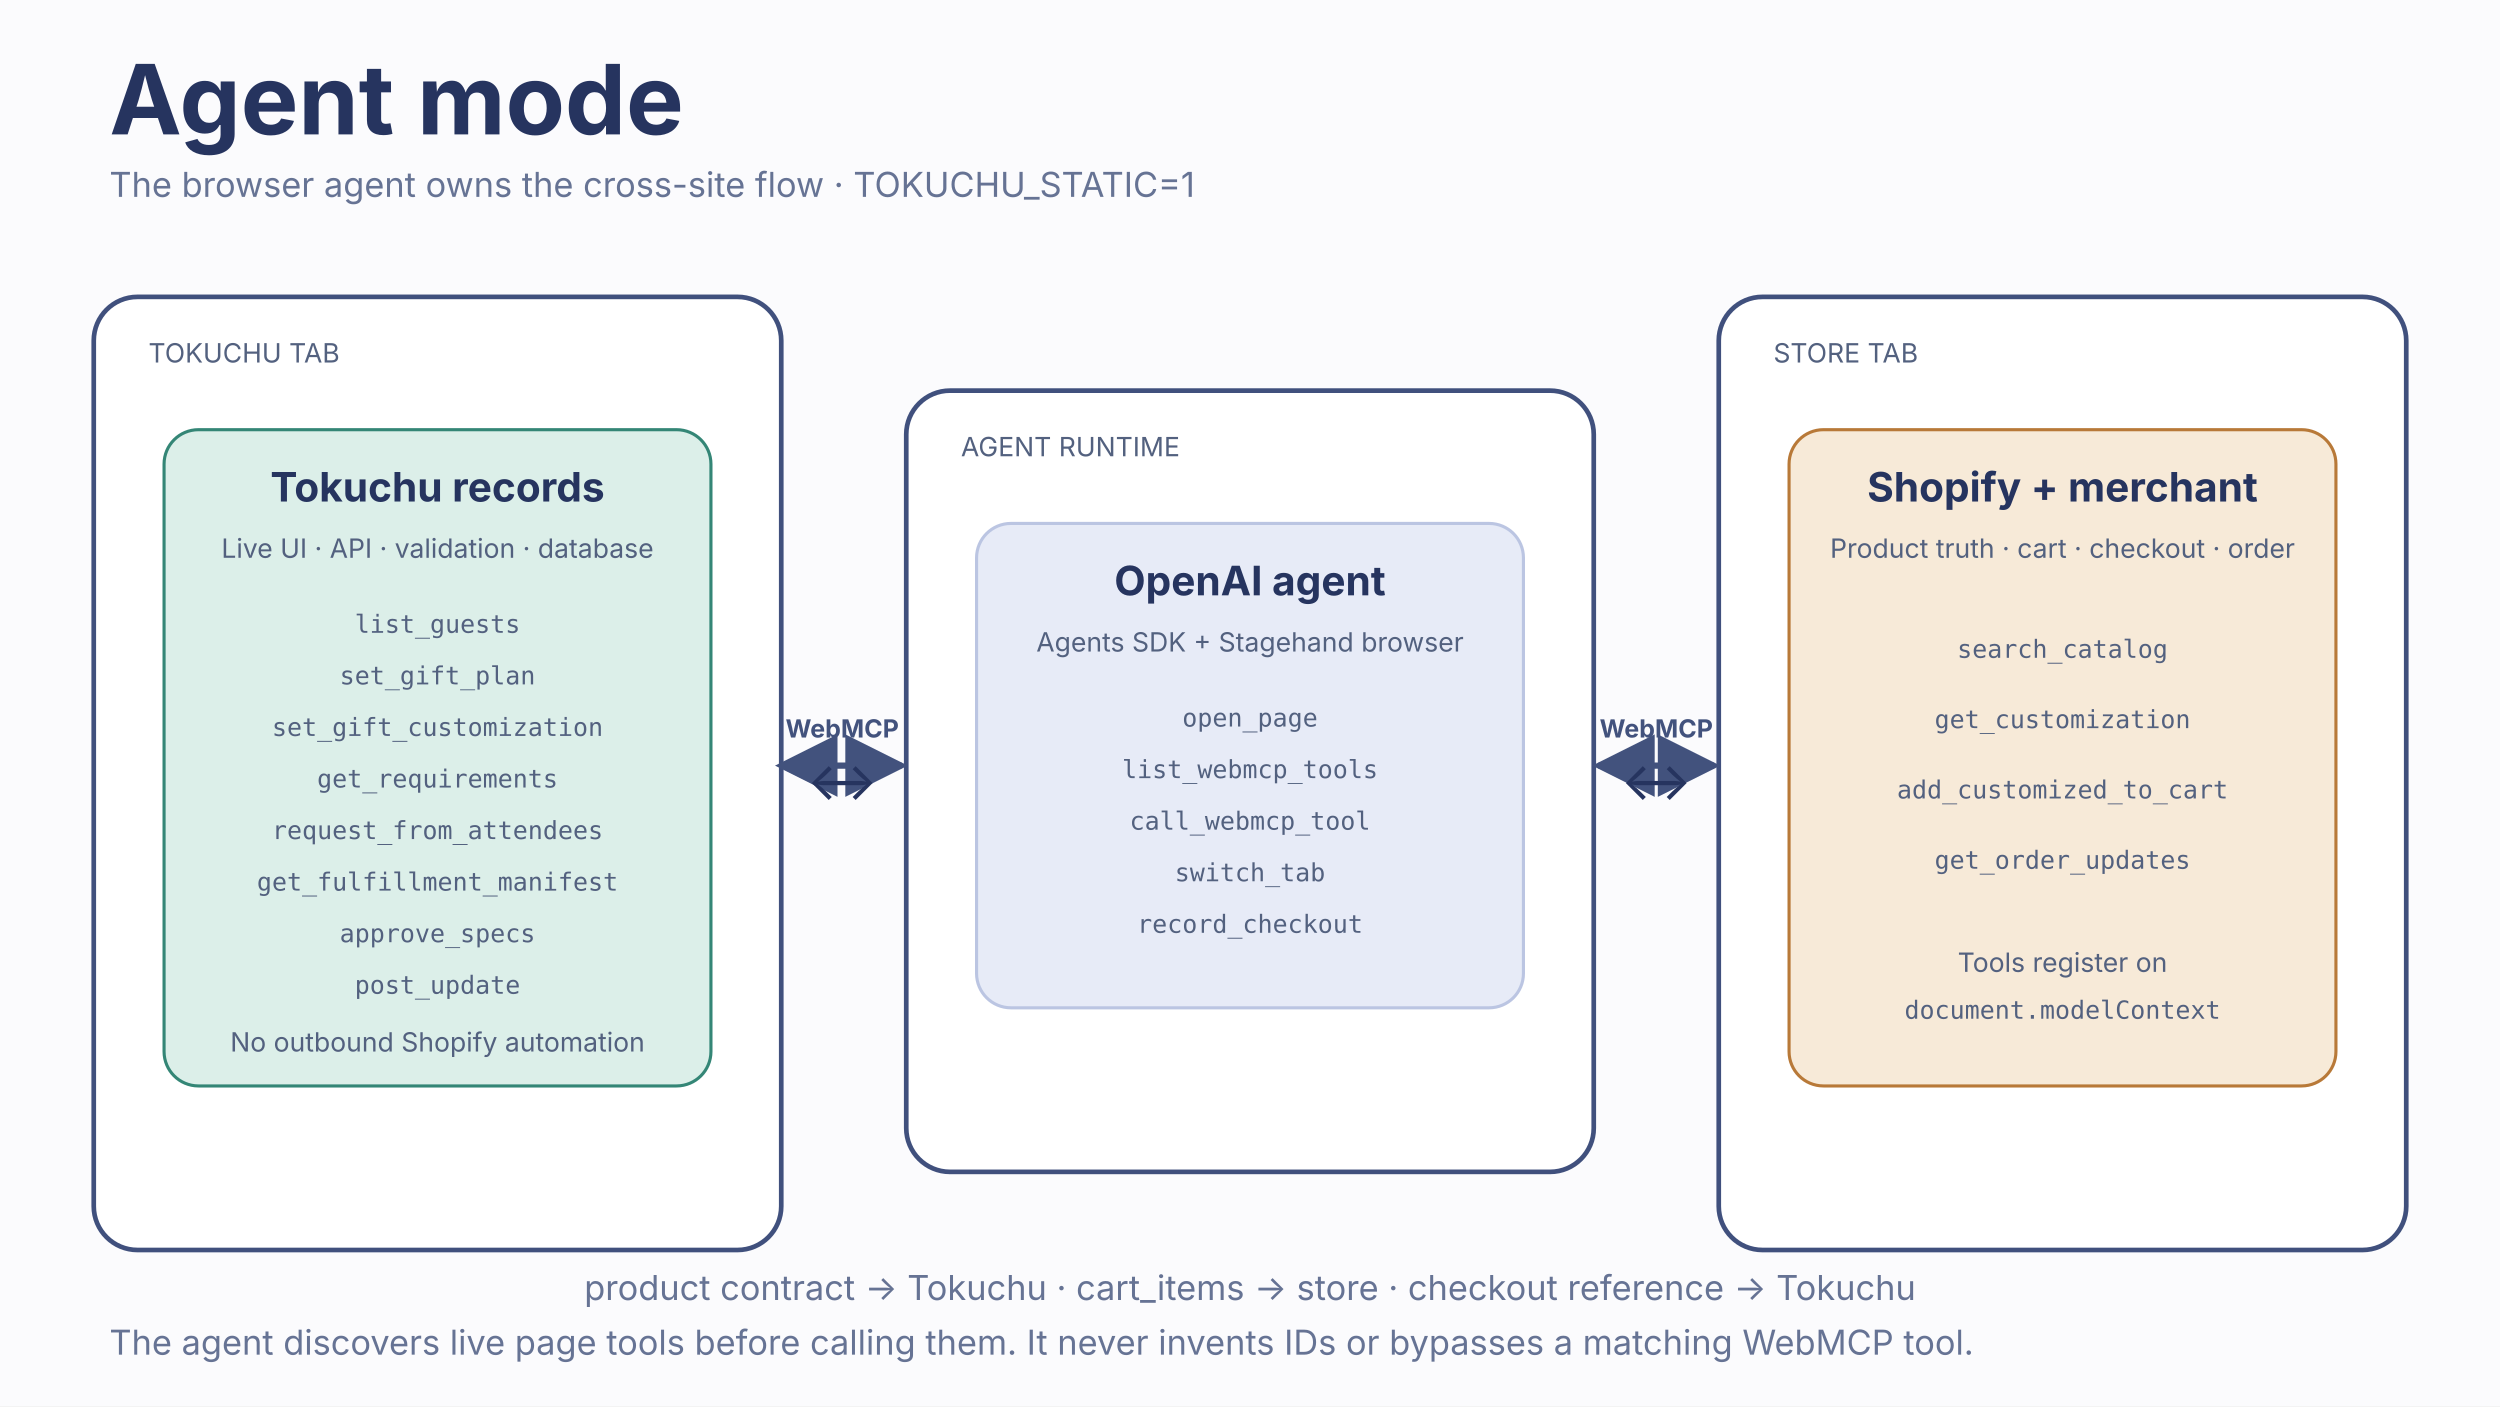
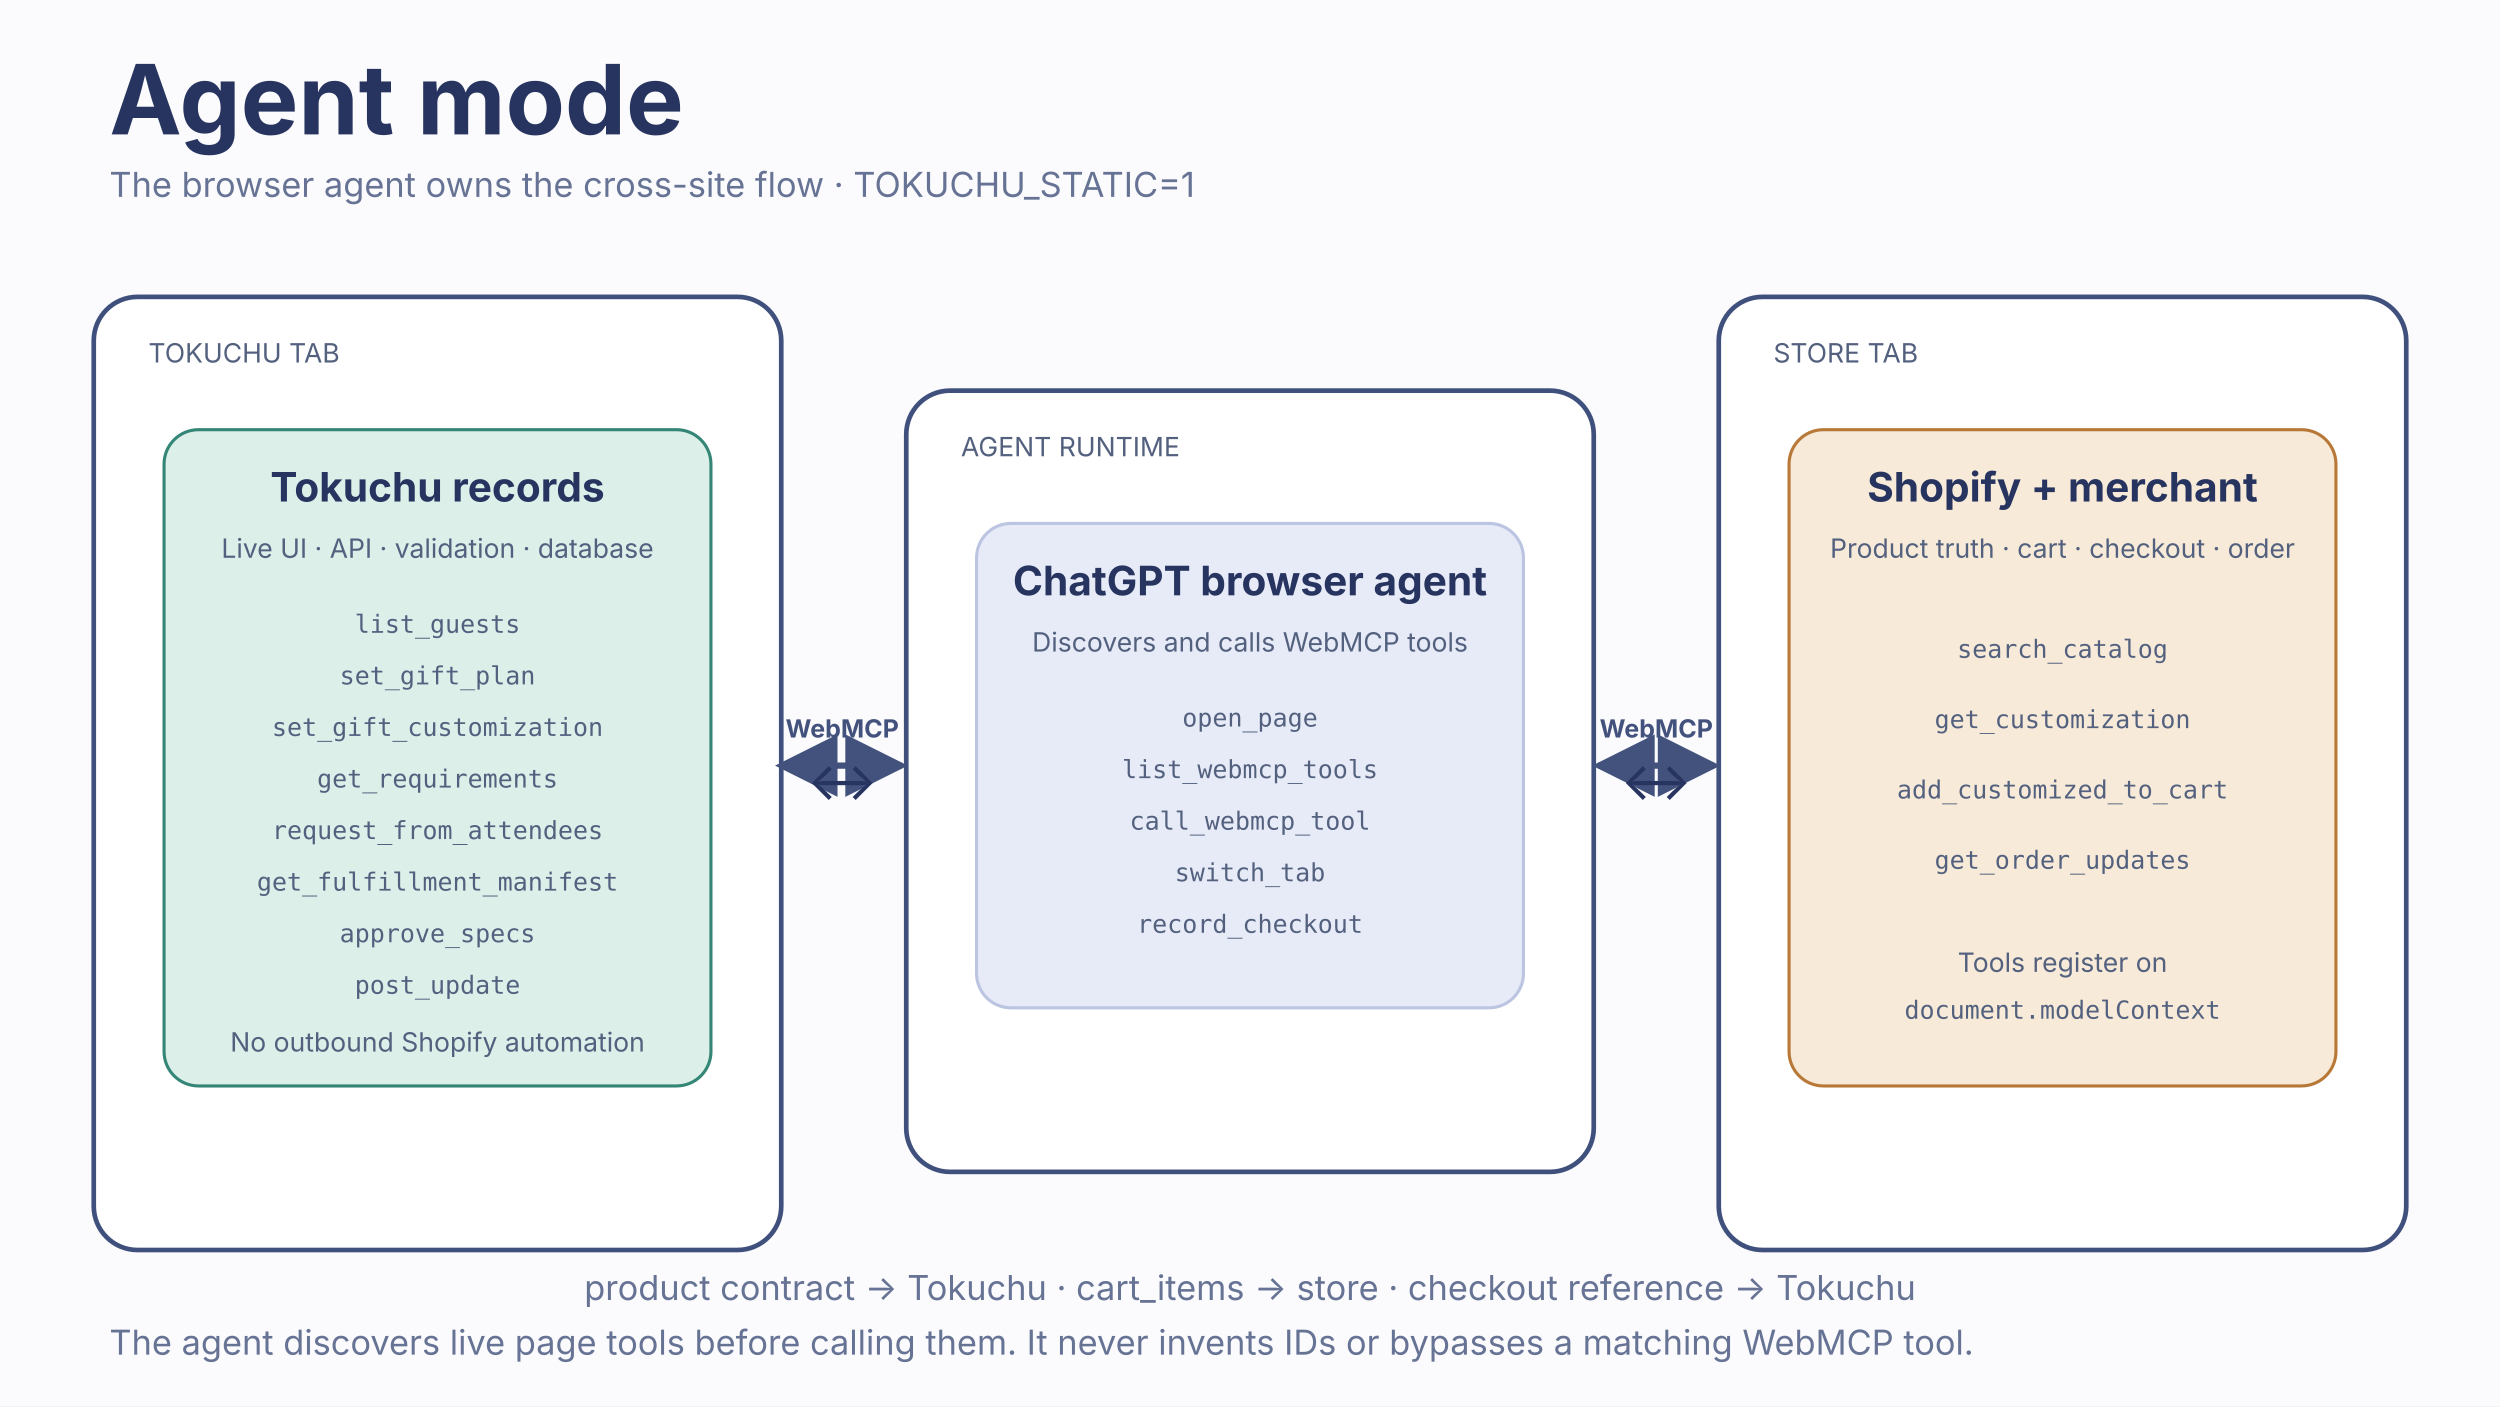
<svg xmlns="http://www.w3.org/2000/svg" width="1600" height="900" viewBox="0 0 1600 900" role="img" aria-labelledby="title desc">
  <defs>
    <marker id="arrow" markerWidth="10" markerHeight="10" refX="9" refY="5" orient="auto">
      <path d="M0 0L10 5L0 10Z" fill="#42527d" />
    </marker>
    <marker id="arrowBack" markerWidth="10" markerHeight="10" refX="1" refY="5" orient="auto">
      <path d="M10 0L0 5L10 10Z" fill="#42527d" />
    </marker>
    <style>text{font-family:Inter,ui-sans-serif,system-ui,sans-serif;fill:#26345f}.title{font-size:62px;font-weight:650}.sub{font-size:22px;fill:#667394}.group{fill:#fff;stroke:#40507d;stroke-width:3}.agent{fill:#e7ebf7;stroke:#bbc5e2;stroke-width:2}.core{fill:#dcefe9;stroke:#348676;stroke-width:2}.store{fill:#f7ead8;stroke:#b87938;stroke-width:2}.name{font-size:26px;font-weight:650}.body{font-size:17px;fill:#53617f}.tool{font:16px ui-monospace,SFMono-Regular,Menlo,monospace;fill:#53617f}.edge{font-size:16px;font-weight:650;fill:#42527d}.line{fill:none;stroke:#42527d;stroke-width:4;marker-start:url(#arrowBack);marker-end:url(#arrow)}</style>
  </defs>
  <rect width="1600" height="900" fill="#fbfbfd" />
  <text x="70" y="86" class="title">Agent mode</text>
  <text x="70" y="126" class="sub">The browser agent owns the cross-site flow · TOKUCHU_STATIC=1</text>
  <rect x="60" y="190" width="440" height="610" rx="28" class="group" />
  <text x="95" y="232" class="body">TOKUCHU TAB</text>
  <rect x="105" y="275" width="350" height="420" rx="22" class="core" />
  <text x="280" y="321" text-anchor="middle" class="name">Tokuchu records</text>
  <text x="280" y="357" text-anchor="middle" class="body">Live UI · API · validation · database</text>
  <text x="280" y="405" text-anchor="middle" class="tool">list_guests</text>
  <text x="280" y="438" text-anchor="middle" class="tool">set_gift_plan</text>
  <text x="280" y="471" text-anchor="middle" class="tool">set_gift_customization</text>
  <text x="280" y="504" text-anchor="middle" class="tool">get_requirements</text>
  <text x="280" y="537" text-anchor="middle" class="tool">request_from_attendees</text>
  <text x="280" y="570" text-anchor="middle" class="tool">get_fulfillment_manifest</text>
  <text x="280" y="603" text-anchor="middle" class="tool">approve_specs</text>
  <text x="280" y="636" text-anchor="middle" class="tool">post_update</text>
  <text x="280" y="673" text-anchor="middle" class="body">No outbound Shopify automation</text>
  <rect x="580" y="250" width="440" height="500" rx="28" class="group" />
  <text x="615" y="292" class="body">AGENT RUNTIME</text>
  <rect x="625" y="335" width="350" height="310" rx="22" class="agent" />
-   <text x="800" y="381" text-anchor="middle" class="name">OpenAI agent</text>
-   <text x="800" y="417" text-anchor="middle" class="body">Agents SDK + Stagehand browser</text>
+   <text x="800" y="381" text-anchor="middle" class="name">ChatGPT browser agent</text>
+   <text x="800" y="417" text-anchor="middle" class="body">Discovers and calls WebMCP tools</text>
  <text x="800" y="465" text-anchor="middle" class="tool">open_page</text>
  <text x="800" y="498" text-anchor="middle" class="tool">list_webmcp_tools</text>
  <text x="800" y="531" text-anchor="middle" class="tool">call_webmcp_tool</text>
  <text x="800" y="564" text-anchor="middle" class="tool">switch_tab</text>
  <text x="800" y="597" text-anchor="middle" class="tool">record_checkout</text>
  <rect x="1100" y="190" width="440" height="610" rx="28" class="group" />
  <text x="1135" y="232" class="body">STORE TAB</text>
  <rect x="1145" y="275" width="350" height="420" rx="22" class="store" />
  <text x="1320" y="321" text-anchor="middle" class="name">Shopify + merchant</text>
  <text x="1320" y="357" text-anchor="middle" class="body">Product truth · cart · checkout · order</text>
  <text x="1320" y="421" text-anchor="middle" class="tool">search_catalog</text>
  <text x="1320" y="466" text-anchor="middle" class="tool">get_customization</text>
  <text x="1320" y="511" text-anchor="middle" class="tool">add_customized_to_cart</text>
  <text x="1320" y="556" text-anchor="middle" class="tool">get_order_updates</text>
  <text x="1320" y="622" text-anchor="middle" class="body">Tools register on</text>
  <text x="1320" y="652" text-anchor="middle" class="tool">document.modelContext</text>
  <path d="M500 490H577" class="line" />
  <text x="539" y="472" text-anchor="middle" class="edge">WebMCP</text>
  <text x="539" y="512" text-anchor="middle" font-size="34">↔</text>
  <path d="M1023 490H1097" class="line" />
  <text x="1060" y="472" text-anchor="middle" class="edge">WebMCP</text>
  <text x="1060" y="512" text-anchor="middle" font-size="34">↔</text>
  <text x="800" y="832" text-anchor="middle" class="sub">product contract → Tokuchu · cart_items → store · checkout reference → Tokuchu</text>
  <text x="70" y="867" class="sub">The agent discovers live page tools before calling them. It never invents IDs or bypasses a matching WebMCP tool.</text>
</svg>
